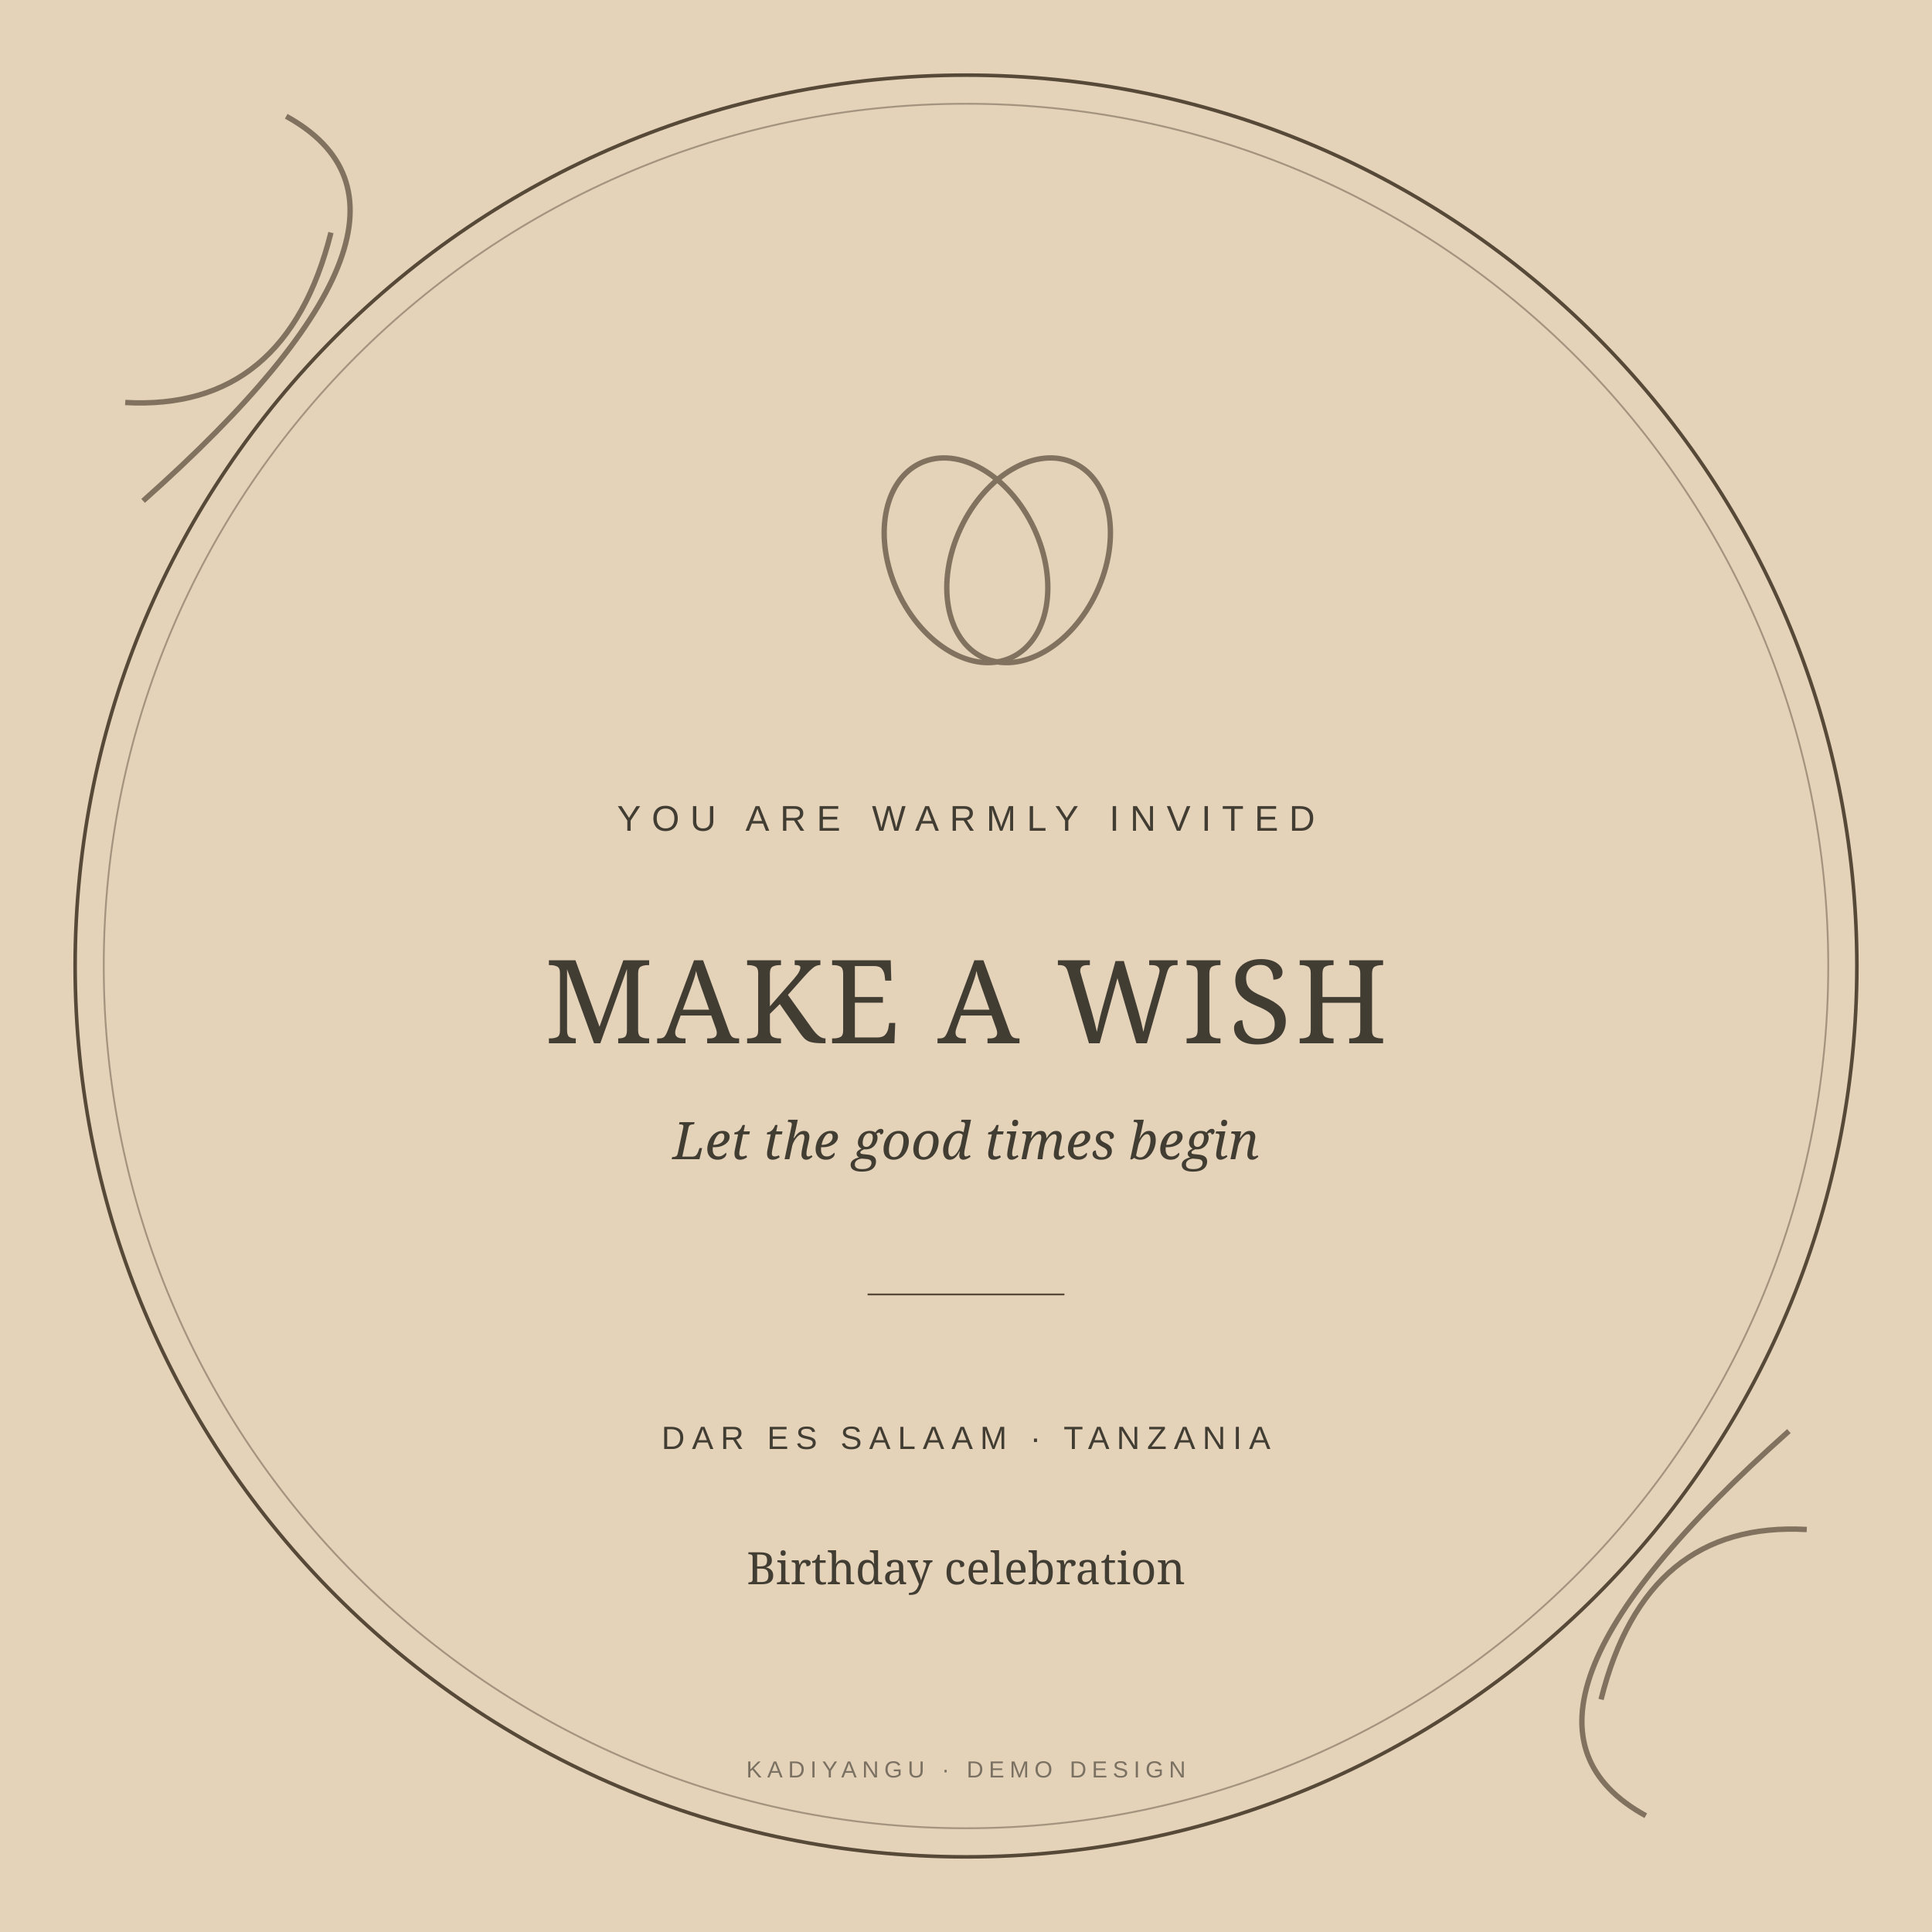
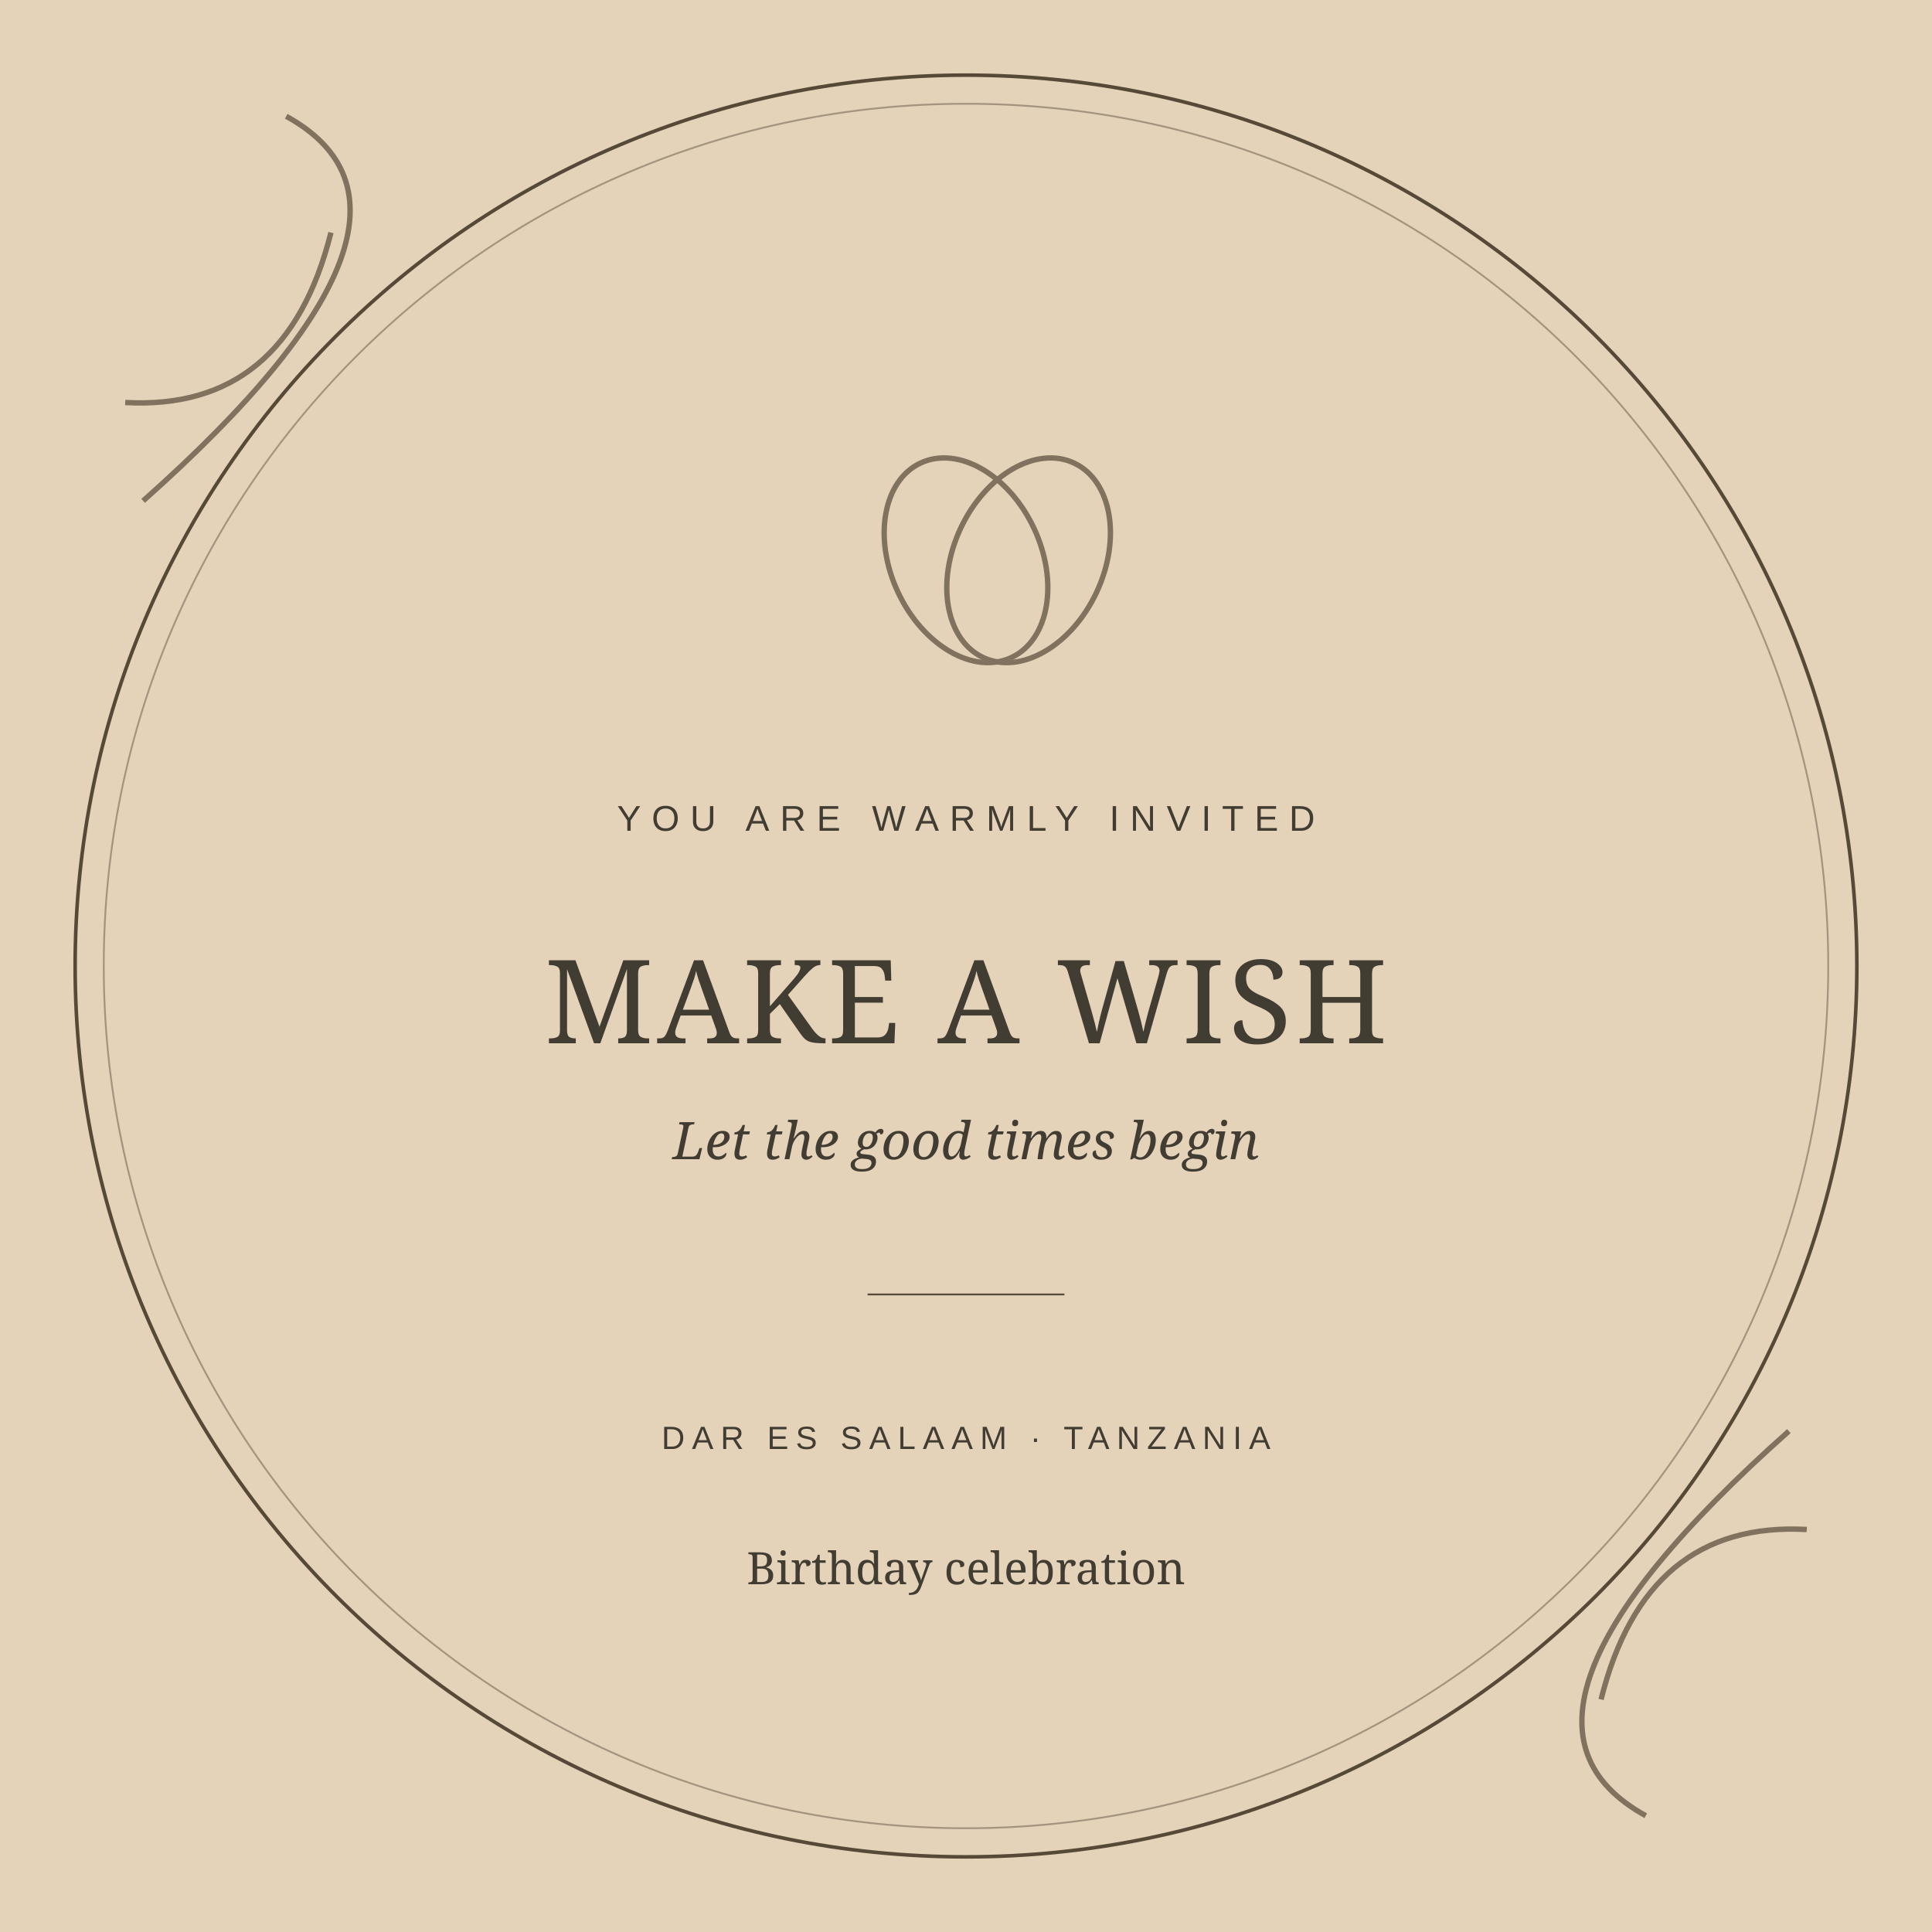
<svg xmlns="http://www.w3.org/2000/svg" width="1080" height="1080" viewBox="0 0 1080 1080">
  <rect width="1080" height="1080" fill="#e4d2b9" />
  <rect x="42" y="42" width="996" height="996" rx="540" fill="none" stroke="#564937" stroke-width="2" />
  <rect x="58" y="58" width="964" height="964" rx="540" fill="none" stroke="#564937" opacity=".45" />
  <g fill="none" stroke="#564937" stroke-width="3" opacity=".7">
    <path d="M80 280Q260 120 160 65M70 225Q160 230 185 130M1000 800Q820 960 920 1015M1010 855Q920 850 895 950" />
    <ellipse cx="540.0" cy="313.2" rx="42" ry="60" transform="rotate(-25 540.0 313.2)" />
    <ellipse cx="575.0" cy="313.2" rx="42" ry="60" transform="rotate(25 575.0 313.2)" />
  </g>
  <g text-anchor="middle" fill="#423d33">
    <text x="540.0" y="464.4" font-size="20" letter-spacing="6" font-family="Arial,sans-serif">YOU ARE WARMLY INVITED</text>
    <text x="540.0" y="583.2" font-family="Georgia,serif" font-size="65" letter-spacing="2">MAKE A WISH</text>
    <text x="540.0" y="648.0" font-family="Georgia,serif" font-style="italic" font-size="29">Let the good times begin</text>
    <path d="M485.0 723.6h110" stroke="#564937" />
    <text x="540.0" y="810.0" font-family="Arial,sans-serif" font-size="18" letter-spacing="4">DAR ES SALAAM · TANZANIA</text>
    <text x="540.0" y="885.6" font-family="Georgia,serif" font-size="25">Birthday celebration</text>
-     <text x="540.0" y="993.6" font-family="Arial,sans-serif" font-size="13" letter-spacing="3" opacity=".65">KADIYANGU · DEMO DESIGN</text>
  </g>
</svg>
